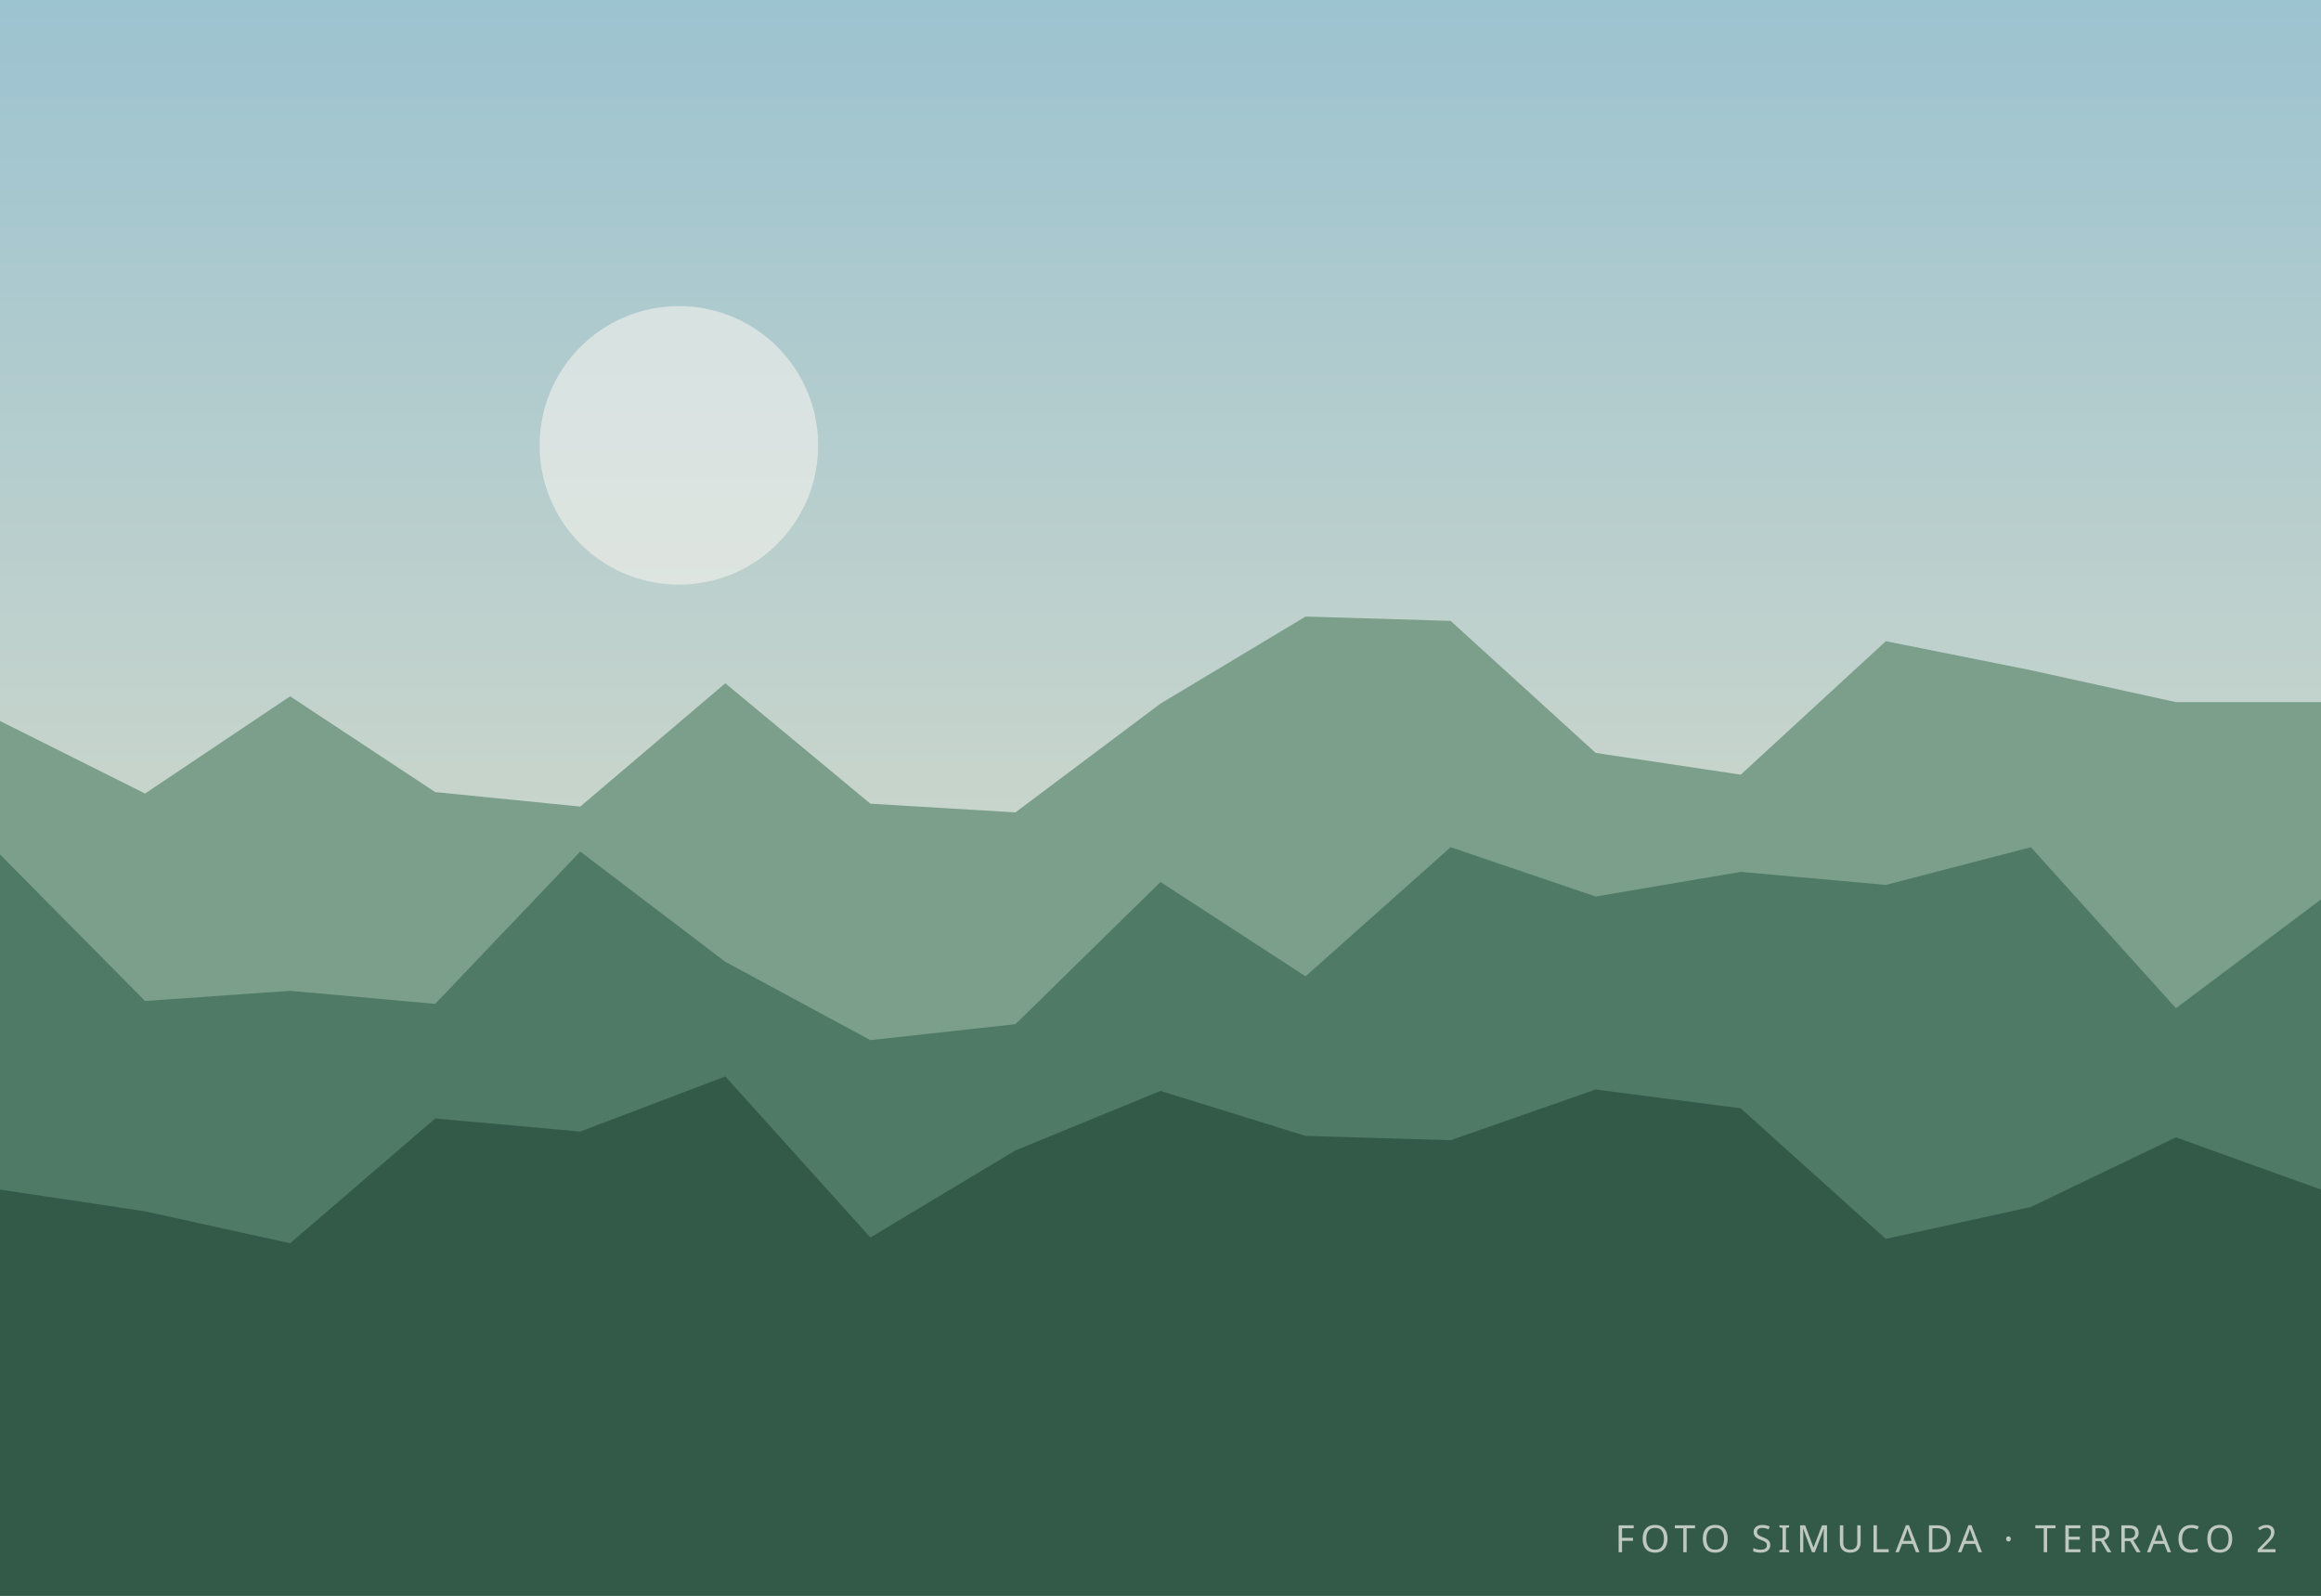
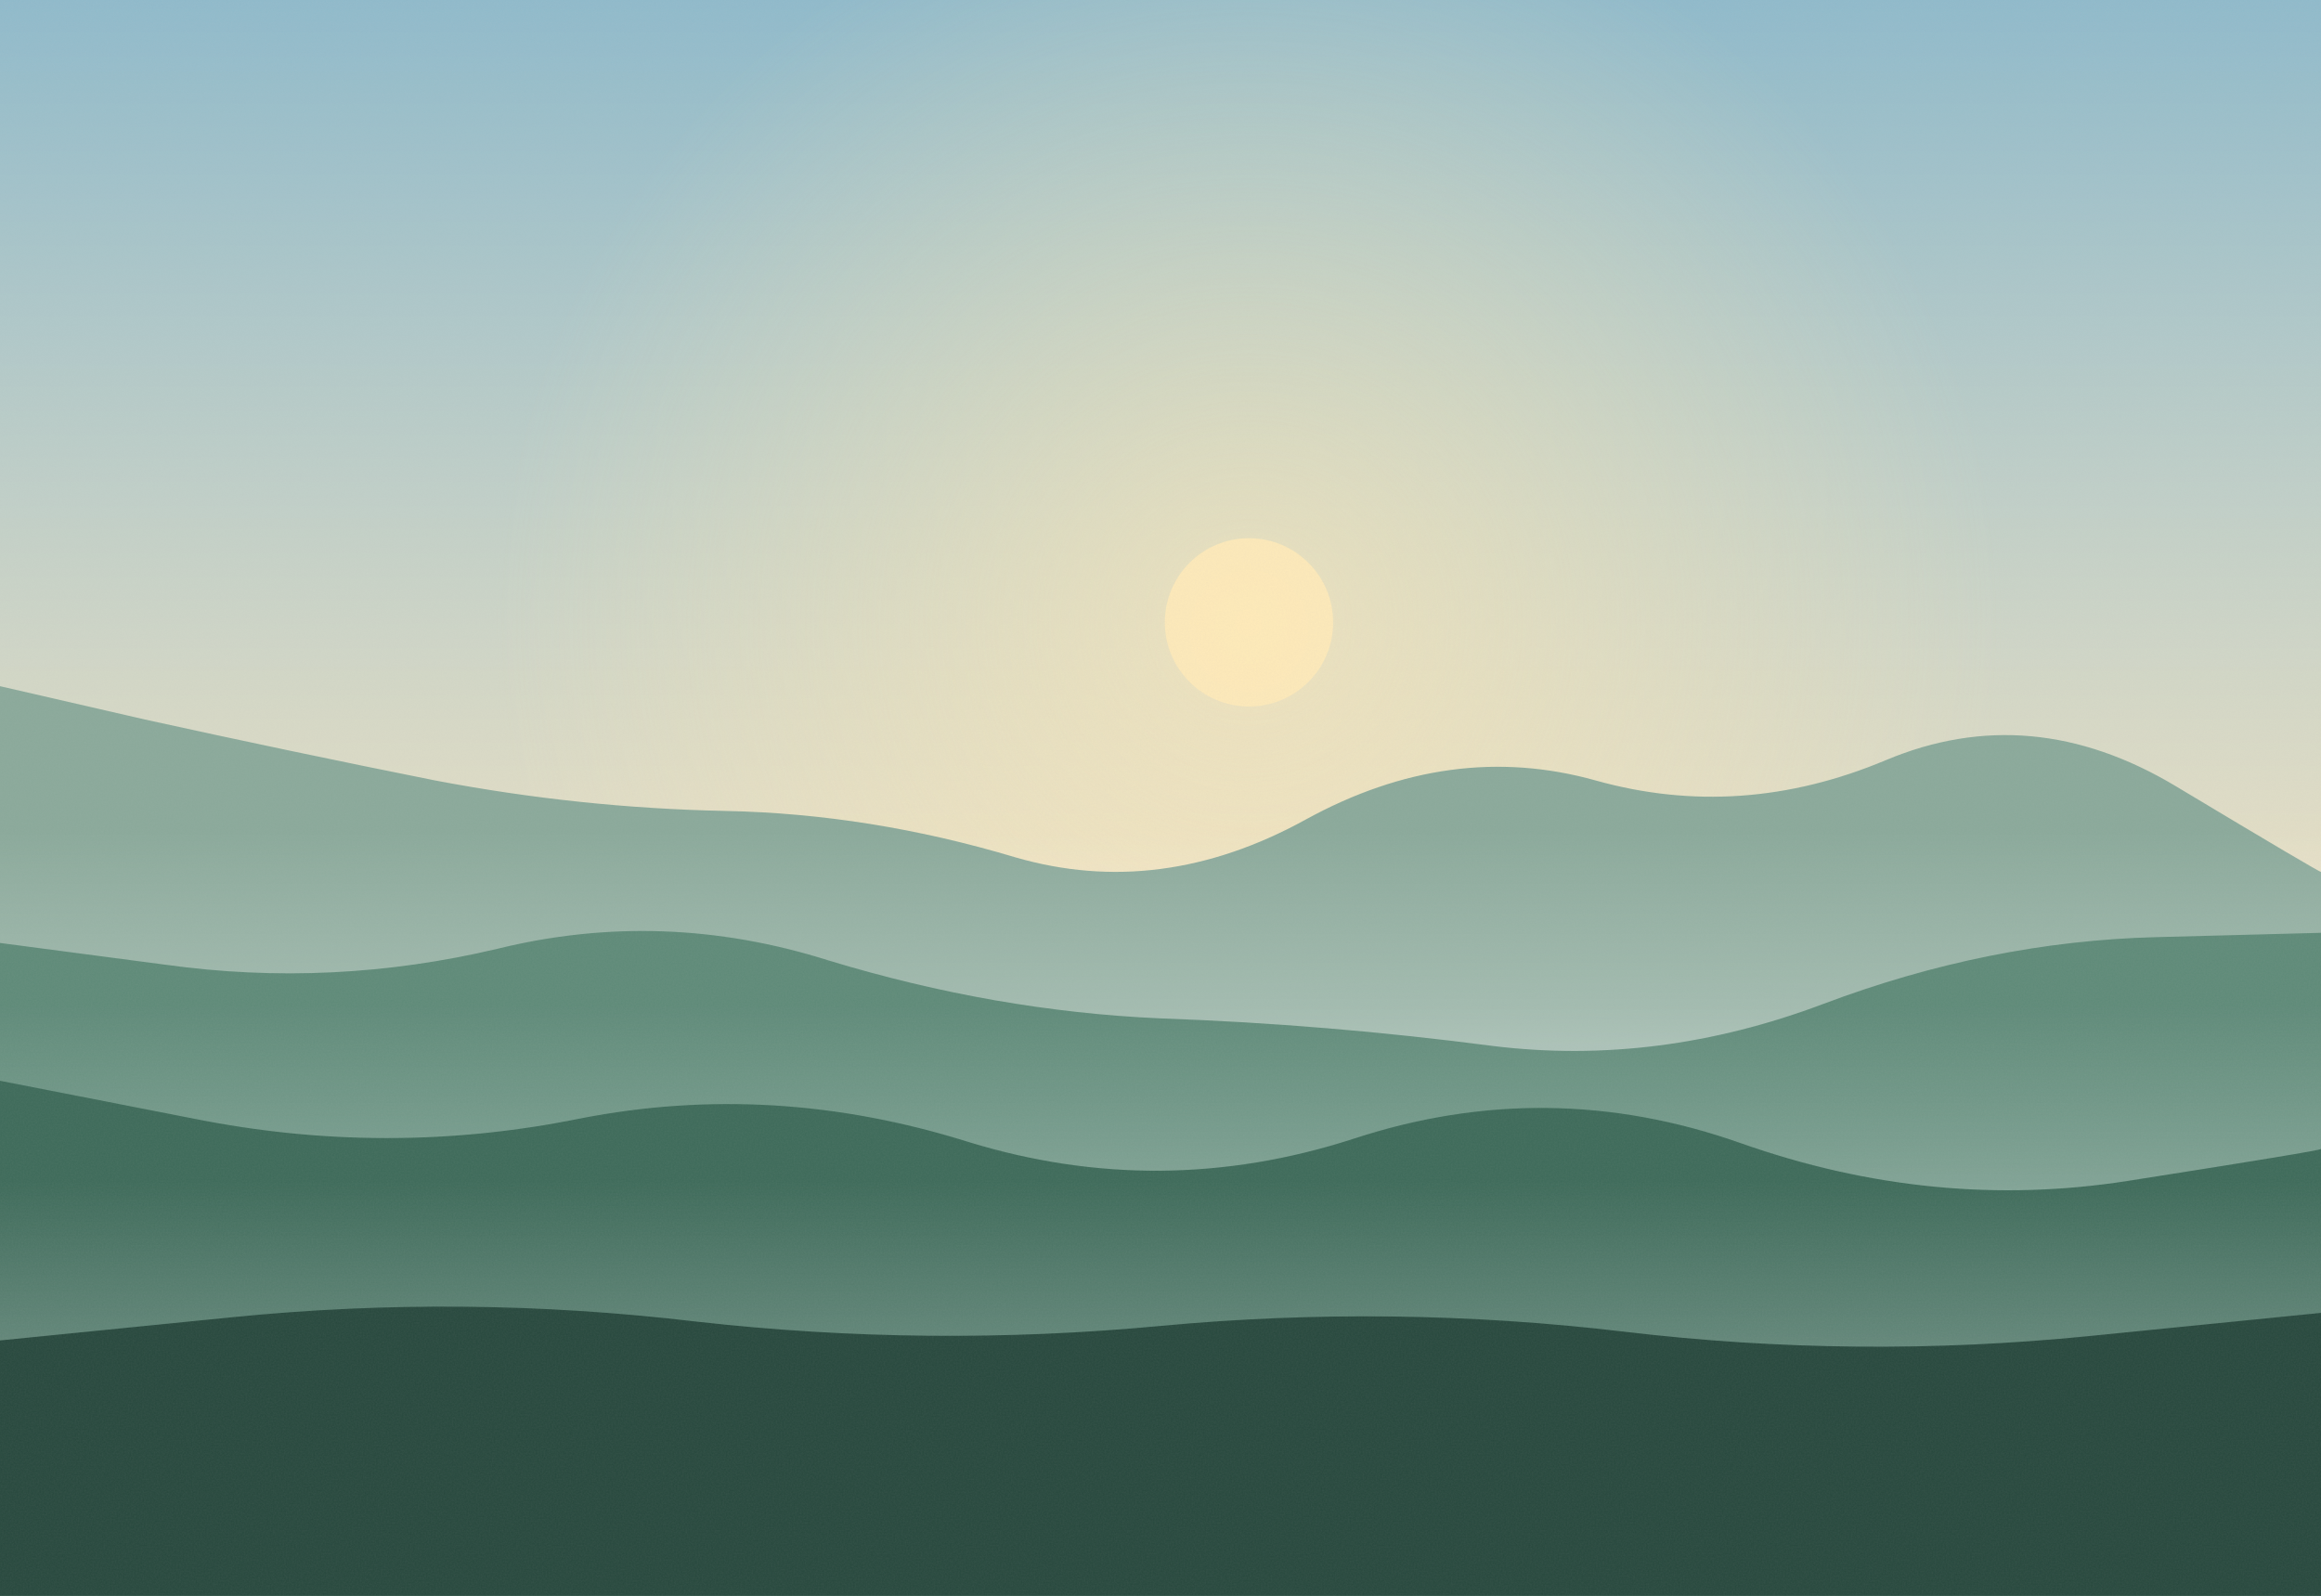
<svg xmlns="http://www.w3.org/2000/svg" viewBox="0 0 1600 1100" preserveAspectRatio="xMidYMid slice">
  <defs>
-     <linearGradient id="g" x1="0" y1="0" x2="0" y2="1">
-       <stop offset="0" stop-color="#9cc3d0" />
-       <stop offset="1" stop-color="#f3e6c8" />
+     <linearGradient id="sky" x1="0" y1="0" x2="0" y2="1">
+       <stop offset="0" stop-color="#8fbacb" />
+       <stop offset=".65" stop-color="#f6e6c4" />
+       <stop offset="1" stop-color="#f6e6c4" />
    </linearGradient>
+     <radialGradient id="sun" cx="861" cy="429" r="520" gradientUnits="userSpaceOnUse">
+       <stop offset="0" stop-color="#ffeab8" stop-opacity=".95" />
+       <stop offset=".12" stop-color="#ffeab8" stop-opacity=".55" />
+       <stop offset="1" stop-color="#ffeab8" stop-opacity="0" />
+     </radialGradient>
+     <linearGradient id="mist" x1="0" y1="0" x2="0" y2="1">
+       <stop offset="0" stop-color="#fff" stop-opacity="0" />
+       <stop offset="1" stop-color="#fff" stop-opacity=".38" />
+     </linearGradient>
+     <filter id="n" x="0" y="0" width="100%" height="100%">
+       <feTurbulence type="fractalNoise" baseFrequency=".9" numOctaves="2" seed="4" />
+       <feColorMatrix values="0 0 0 0 .5  0 0 0 0 .5  0 0 0 0 .5  0 0 0 .55 0" />
+     </filter>
  </defs>
-   <rect width="1600" height="1100" fill="url(#g)" />
-   <circle cx="468" cy="307" r="96" fill="#F9F6F0" opacity=".55" />
-   <polygon points="0,1100 0,497 100,547 200,480 300,546 400,556 500,471 600,554 700,560 800,485 900,425 1000,428 1100,519 1200,534 1300,442 1400,462 1500,484 1600,484 1600,1100" fill="#7b9f8a" />
-   <polygon points="0,1100 0,589 100,690 200,683 300,692 400,587 500,663 600,717 700,706 800,608 900,673 1000,584 1100,618 1200,601 1300,610 1400,584 1500,695 1600,620 1600,1100" fill="#4f7a65" />
-   <polygon points="0,1100 0,820 100,835 200,857 300,771 400,780 500,742 600,853 700,793 800,752 900,783 1000,786 1100,751 1200,764 1300,854 1400,832 1500,784 1600,820 1600,1100" fill="#335a49" />
-   <text x="1570" y="1070" text-anchor="end" font-family="sans-serif" font-size="26" letter-spacing="4" fill="#F9F6F0" opacity=".7">FOTO SIMULADA · TERRACO 2</text>
+   <rect width="1600" height="1100" fill="url(#sky)" />
+   <rect width="1600" height="1100" fill="url(#sun)" />
+   <circle cx="861" cy="429" r="58" fill="#ffeab8" opacity=".9" />
+   <path d="M0,1100 L0,473 Q0,473 100,496 Q200,518 300,538 Q400,557 500,559 Q600,561 700,591 Q800,620 900,565 Q1000,510 1100,538 Q1200,566 1300,524 Q1400,482 1500,542 T1600,601 L1600,1100 Z" fill="#8aa99a" />
+   <rect y="572" width="1600" height="220" fill="url(#mist)" />
+   <path d="M0,1100 L0,650 Q0,650 114,665 Q229,681 343,654 Q457,626 571,662 Q686,697 800,702 Q914,706 1029,721 Q1143,735 1257,692 Q1371,649 1486,646 T1600,643 L1600,1100 Z" fill="#5e8a78" />
+   <rect y="693" width="1600" height="220" fill="url(#mist)" />
+   <path d="M0,1100 L0,745 Q0,745 133,771 Q267,798 400,771 Q533,745 667,787 Q800,828 933,785 Q1067,741 1200,788 Q1333,835 1467,814 T1600,792 L1600,1100 Z" fill="#3d6a59" />
+   <rect y="814" width="1600" height="220" fill="url(#mist)" />
+   <path d="M0,1100 L0,924 Q0,924 160,908 Q320,892 480,911 Q640,929 800,914 Q960,899 1120,918 Q1280,937 1440,921 T1600,905 L1600,1100 Z" fill="#27483d" />
+   <rect width="1600" height="1100" filter="url(#n)" opacity=".16" />
</svg>
